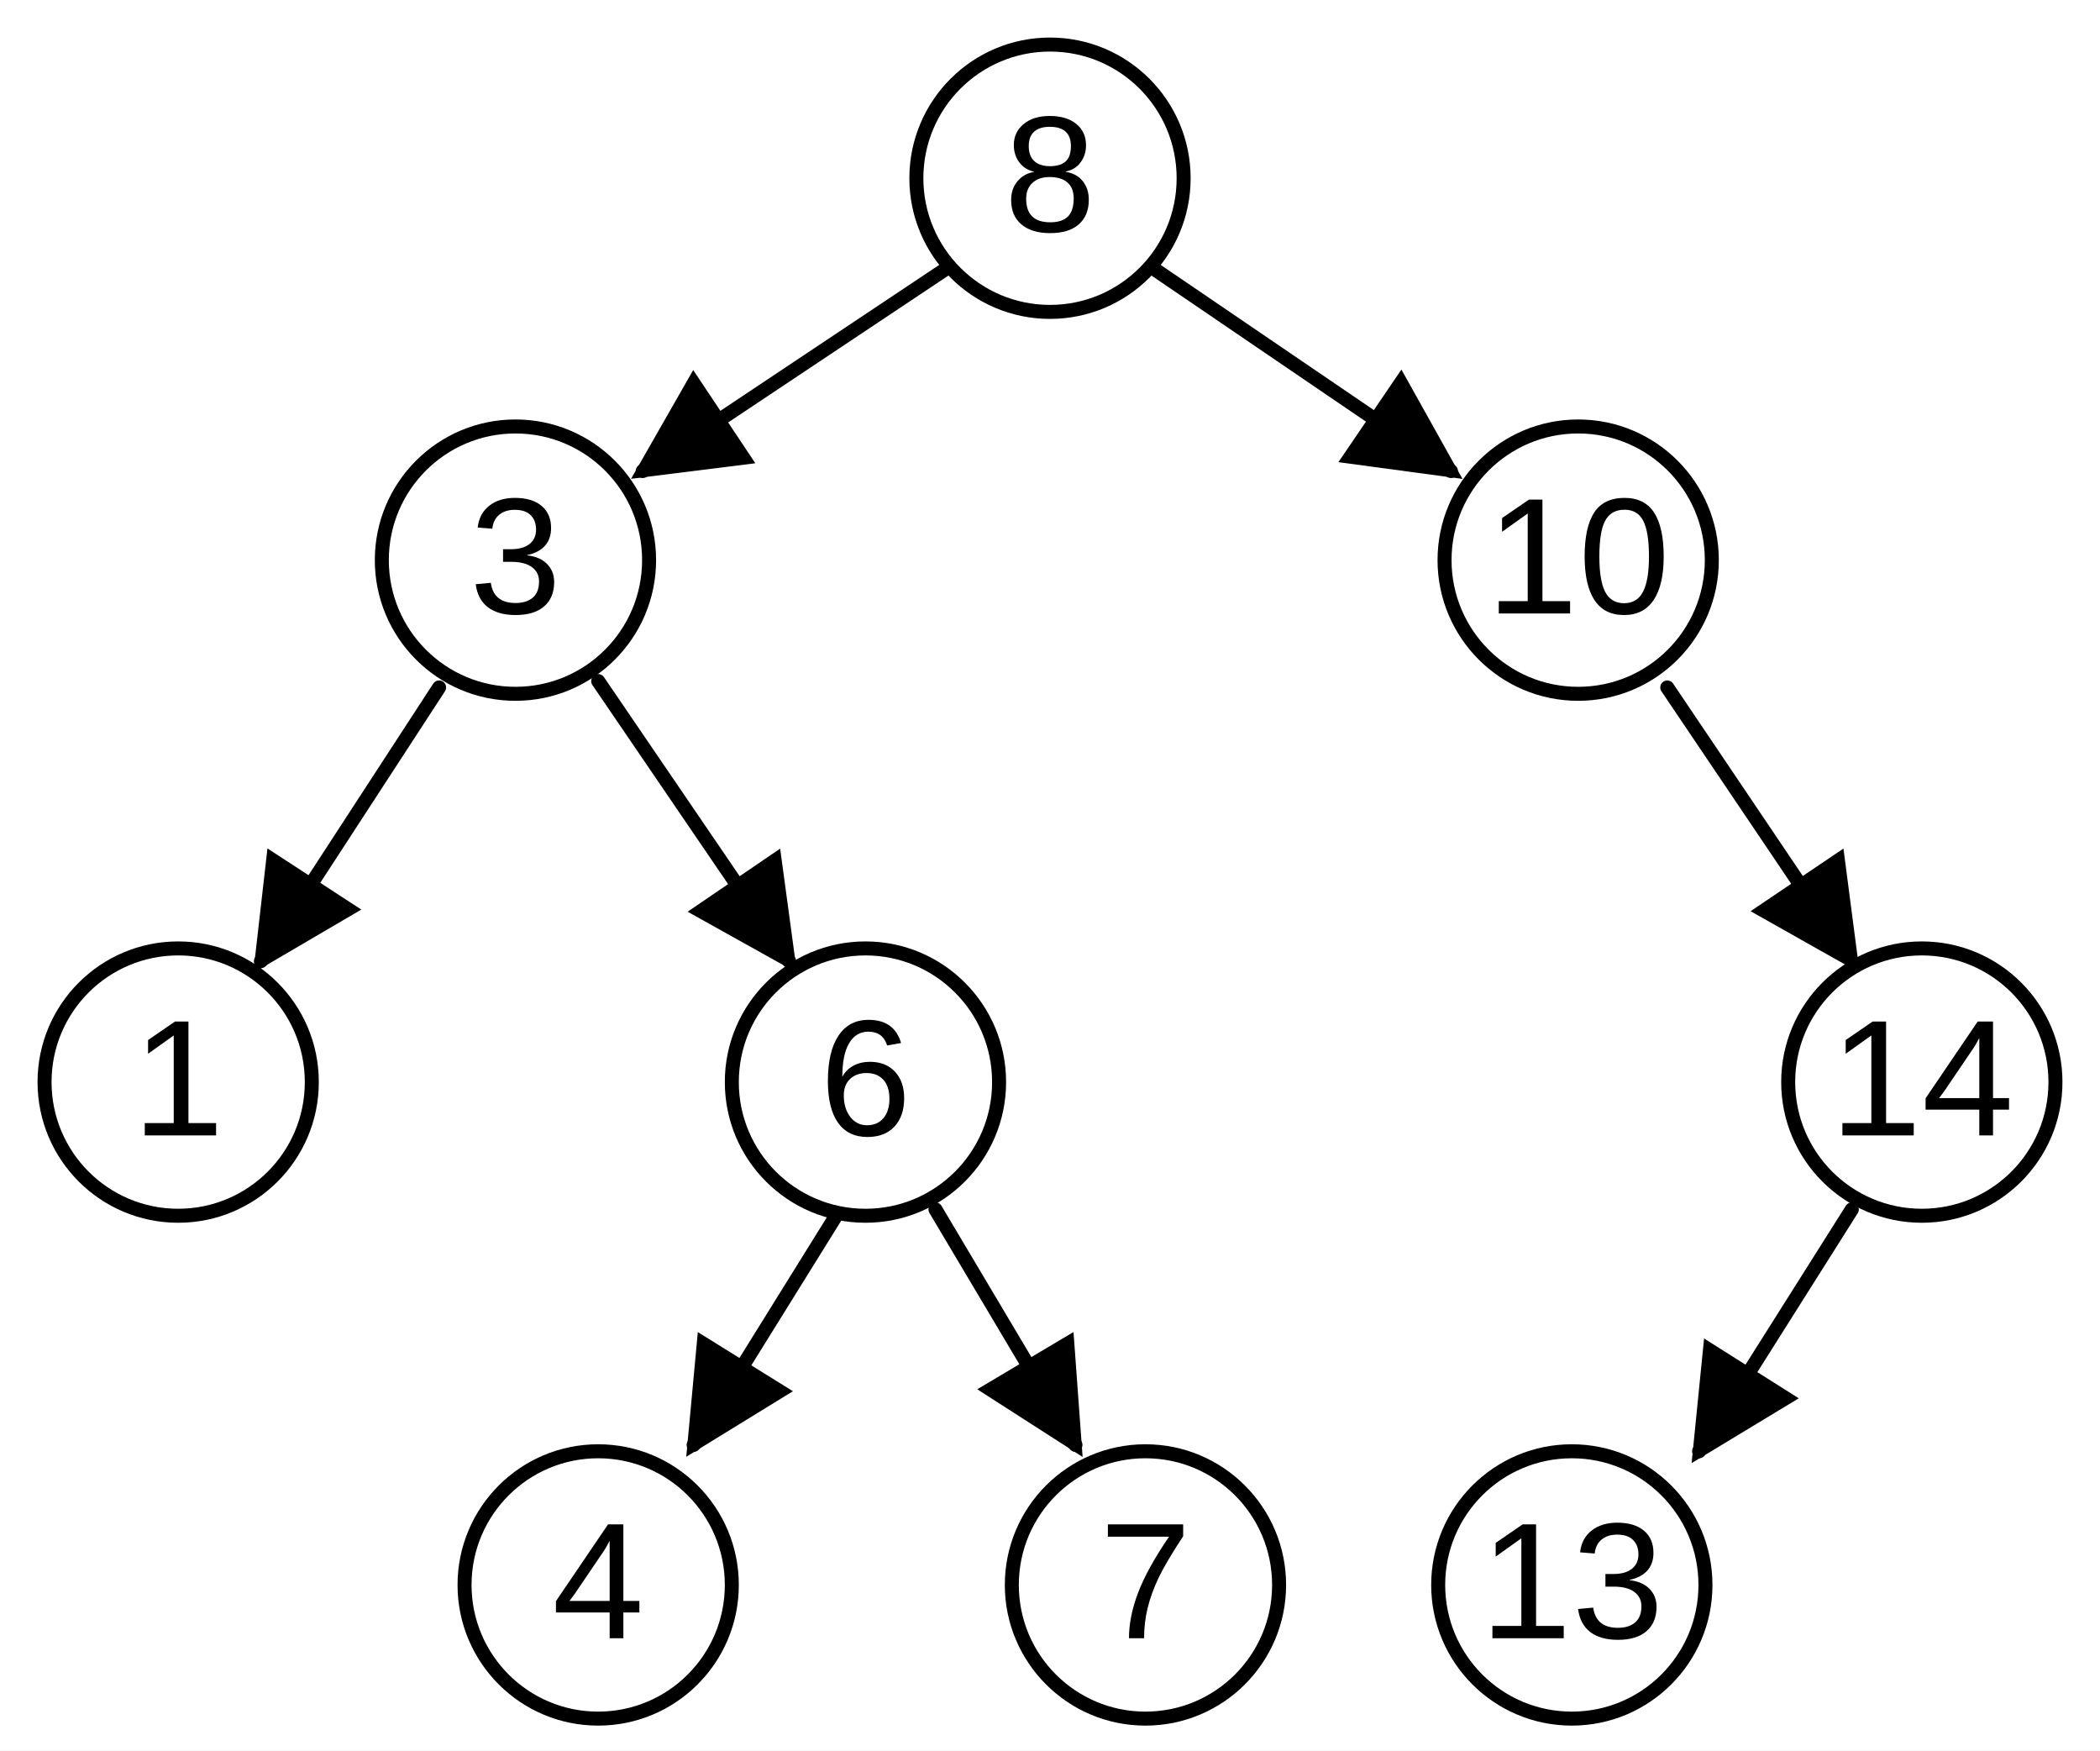
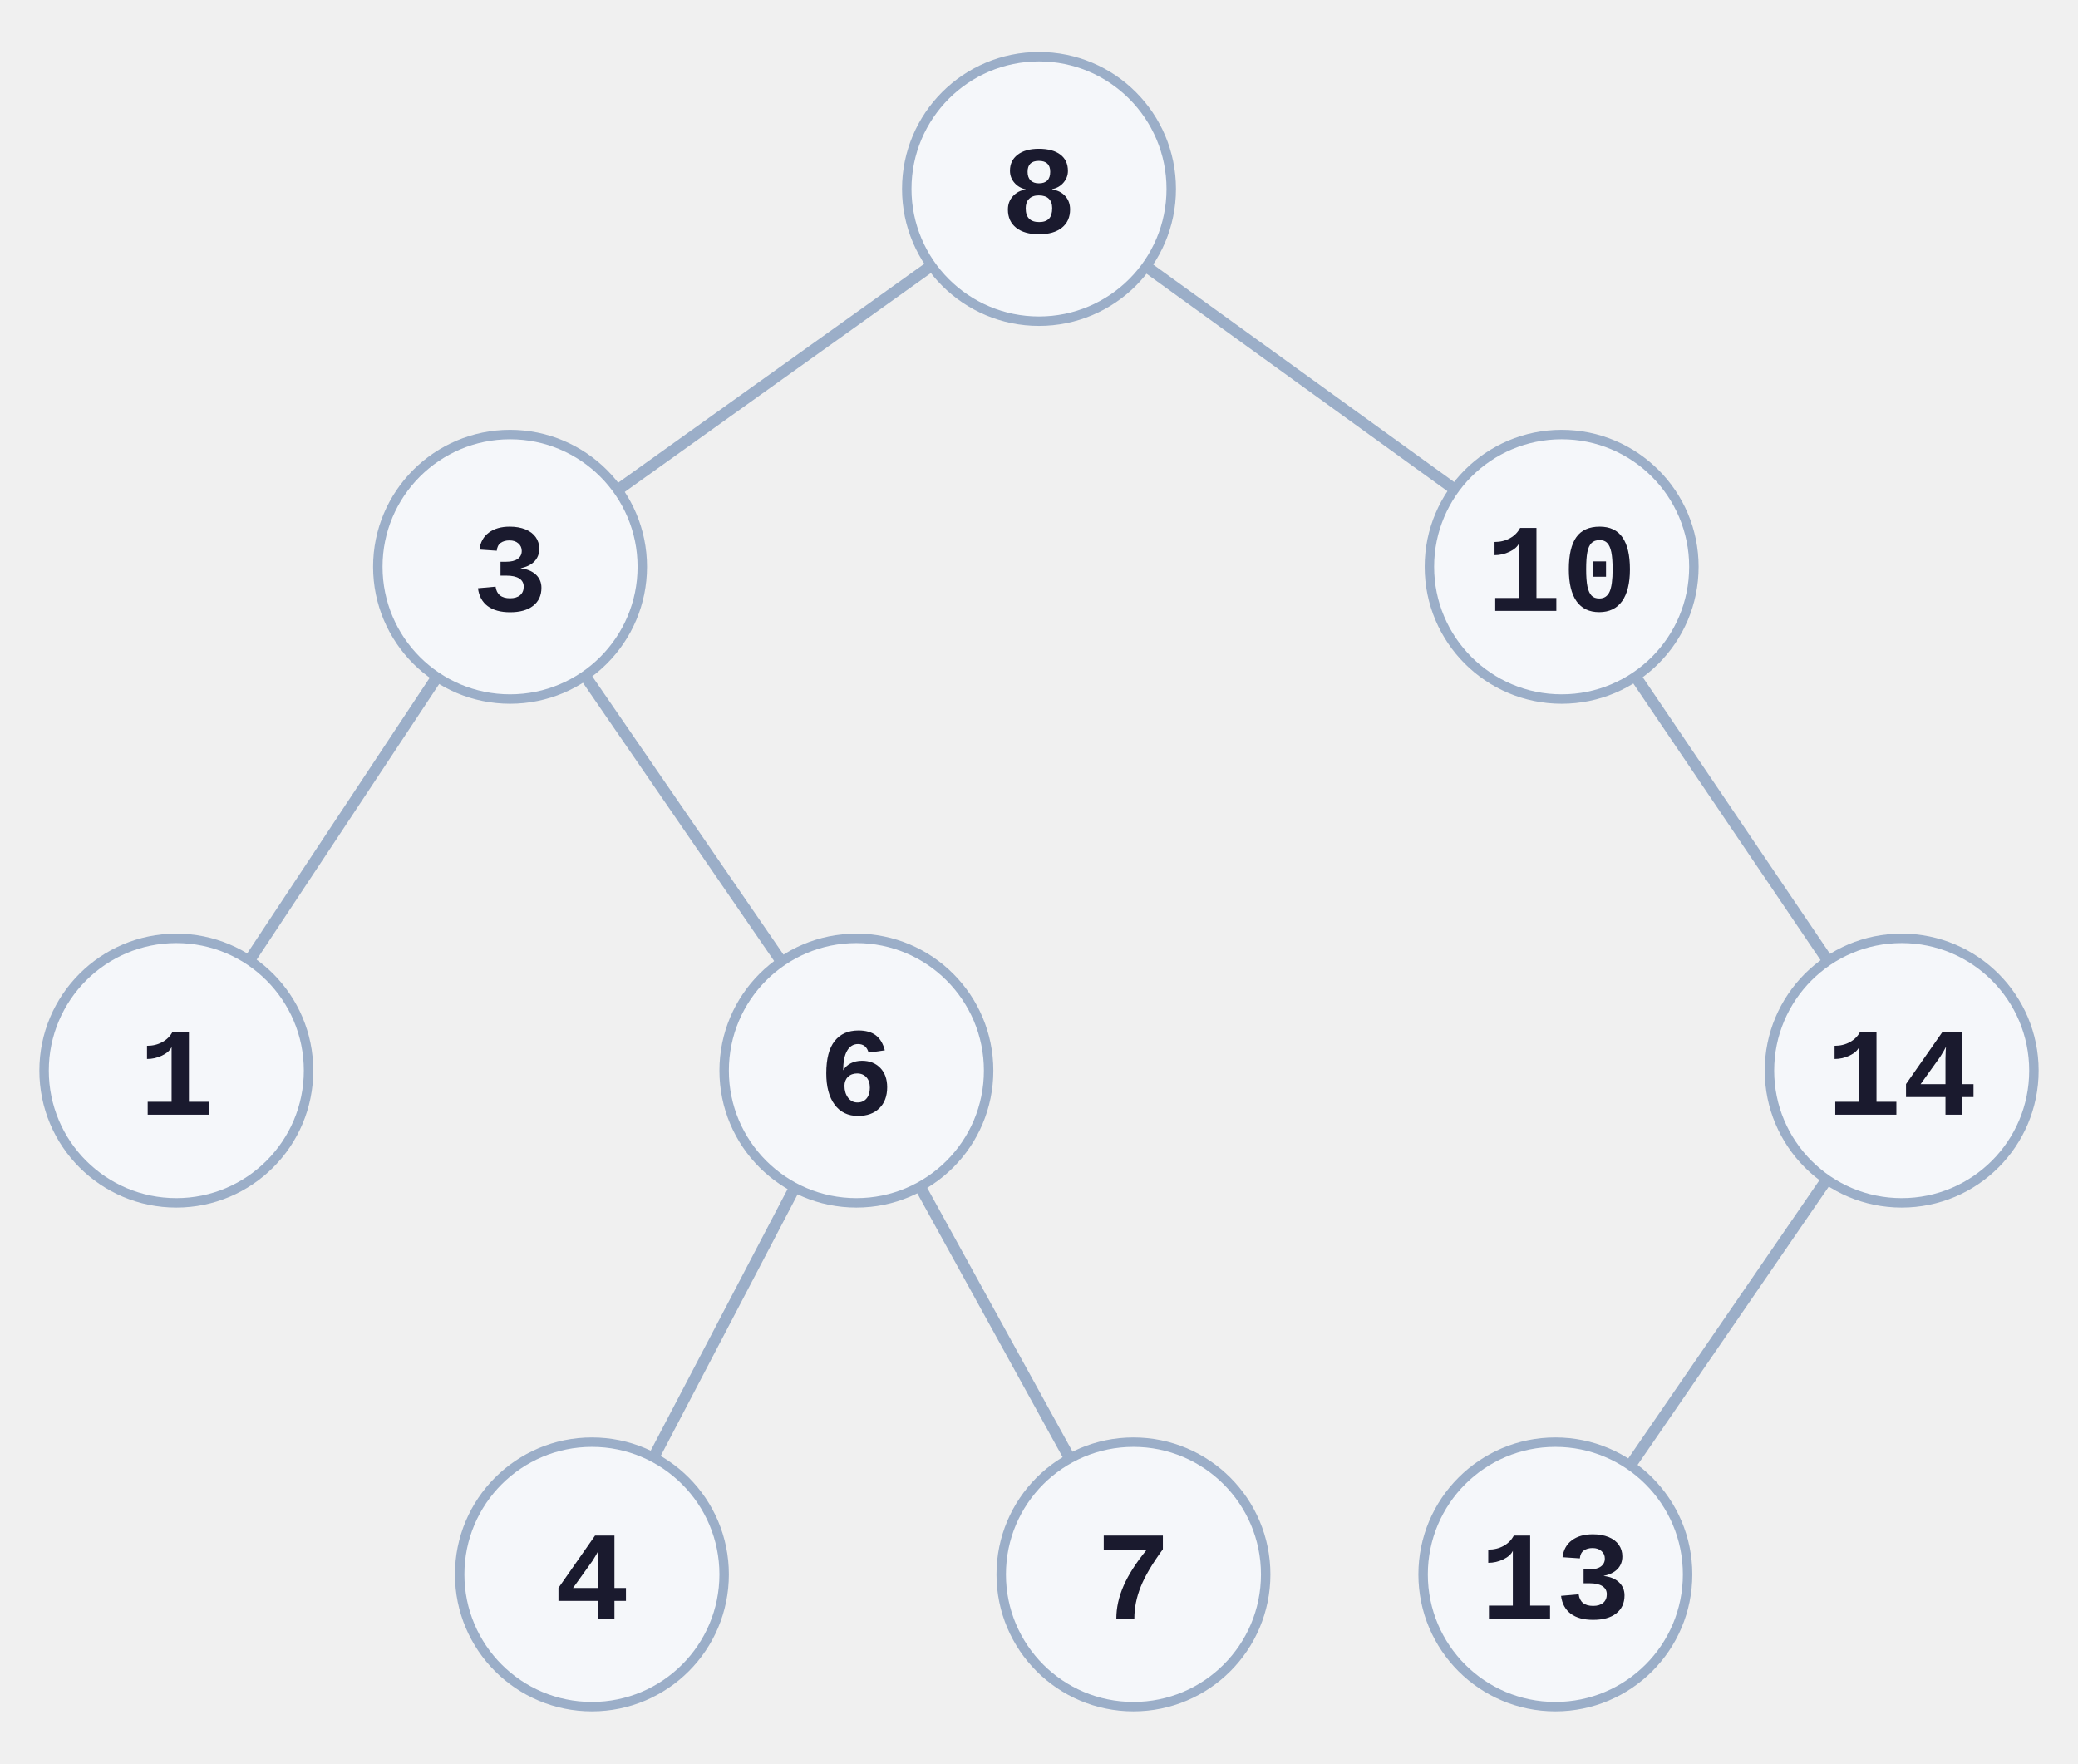
- <svg xmlns="http://www.w3.org/2000/svg" width="330" height="275" viewBox="0 0 330 275">
-   <rect width="100%" height="100%" fill="white" />
-   <defs>
-     <marker id="arrow" markerWidth="8" markerHeight="8" refX="7" refY="4" orient="auto" markerUnits="strokeWidth">
-       <path d="M0,0 L8,4 L0,8 Z" fill="#000" />
-     </marker>
-   </defs>
-   <g stroke="#000" stroke-width="2.2" fill="none" marker-end="url(#arrow)" stroke-linecap="round">
-     <line x1="149" y1="42" x2="101" y2="74" />
-     <line x1="181" y1="42" x2="228" y2="74" />
-     <line x1="69" y1="108" x2="41" y2="151" />
-     <line x1="94" y1="107" x2="124" y2="151" />
-     <line x1="132" y1="190" x2="109" y2="227" />
-     <line x1="147" y1="190" x2="169" y2="227" />
-     <line x1="262" y1="108" x2="291" y2="151" />
-     <line x1="291" y1="190" x2="267" y2="228" />
-   </g>
-   <g fill="white" stroke="#000" stroke-width="2.2">
-     <circle cx="165" cy="28" r="21" />
-     <circle cx="81" cy="88" r="21" />
-     <circle cx="248" cy="88" r="21" />
-     <circle cx="28" cy="170" r="21" />
-     <circle cx="136" cy="170" r="21" />
-     <circle cx="302" cy="170" r="21" />
-     <circle cx="94" cy="249" r="21" />
-     <circle cx="180" cy="249" r="21" />
-     <circle cx="247" cy="249" r="21" />
-   </g>
-   <g fill="#000" font-family="Arial, Helvetica, sans-serif" font-size="26" text-anchor="middle" dominant-baseline="middle">
-     <text x="165" y="29">8</text>
-     <text x="81" y="89">3</text>
-     <text x="248" y="89">10</text>
-     <text x="28" y="171">1</text>
-     <text x="136" y="171">6</text>
-     <text x="302" y="171">14</text>
-     <text x="94" y="250">4</text>
-     <text x="180" y="250">7</text>
-     <text x="247" y="250">13</text>
-   </g>
+ <svg xmlns="http://www.w3.org/2000/svg" width="330" height="280" viewBox="0 0 330 280">
+   <style>
+     text { font-family: 'Courier New', Courier, monospace; }
+     .frame        { fill: #f5f7fa; stroke: #9baec8; stroke-width: 1.5; }
+     .val          { font-size: 20px; font-weight: 700; fill: #1a1a2e; text-anchor: middle; }
+     .link         { stroke: #9baec8; stroke-width: 1.8; fill: none; }
+     @media (prefers-color-scheme: dark) {
+       .frame        { fill: #1e2330; stroke: #4a6fa5; }
+       .val          { fill: #e2e8f0; }
+       .link         { stroke: #4a6fa5; }
+     }
+   </style>
+   <line x1="147.9" y1="42.2" x2="98.1" y2="77.8" class="link" />
+   <line x1="182" y1="42.3" x2="231" y2="77.7" class="link" />
+   <line x1="69.4" y1="107.5" x2="39.6" y2="152.5" class="link" />
+   <line x1="92.9" y1="107.3" x2="124.1" y2="152.7" class="link" />
+   <line x1="126.2" y1="188.6" x2="103.8" y2="231.4" class="link" />
+   <line x1="146.1" y1="188.4" x2="169.9" y2="231.6" class="link" />
+   <line x1="259.7" y1="107.4" x2="290.3" y2="152.6" class="link" />
+   <line x1="290.1" y1="187.3" x2="258.9" y2="232.7" class="link" />
+   <circle cx="165" cy="30" r="21" class="frame" />
+   <text x="165" y="37" class="val">8</text>
+   <circle cx="81" cy="90" r="21" class="frame" />
+   <text x="81" y="97" class="val">3</text>
+   <circle cx="248" cy="90" r="21" class="frame" />
+   <text x="248" y="97" class="val">10</text>
+   <circle cx="28" cy="170" r="21" class="frame" />
+   <text x="28" y="177" class="val">1</text>
+   <circle cx="136" cy="170" r="21" class="frame" />
+   <text x="136" y="177" class="val">6</text>
+   <circle cx="302" cy="170" r="21" class="frame" />
+   <text x="302" y="177" class="val">14</text>
+   <circle cx="94" cy="250" r="21" class="frame" />
+   <text x="94" y="257" class="val">4</text>
+   <circle cx="180" cy="250" r="21" class="frame" />
+   <text x="180" y="257" class="val">7</text>
+   <circle cx="247" cy="250" r="21" class="frame" />
+   <text x="247" y="257" class="val">13</text>
</svg>
